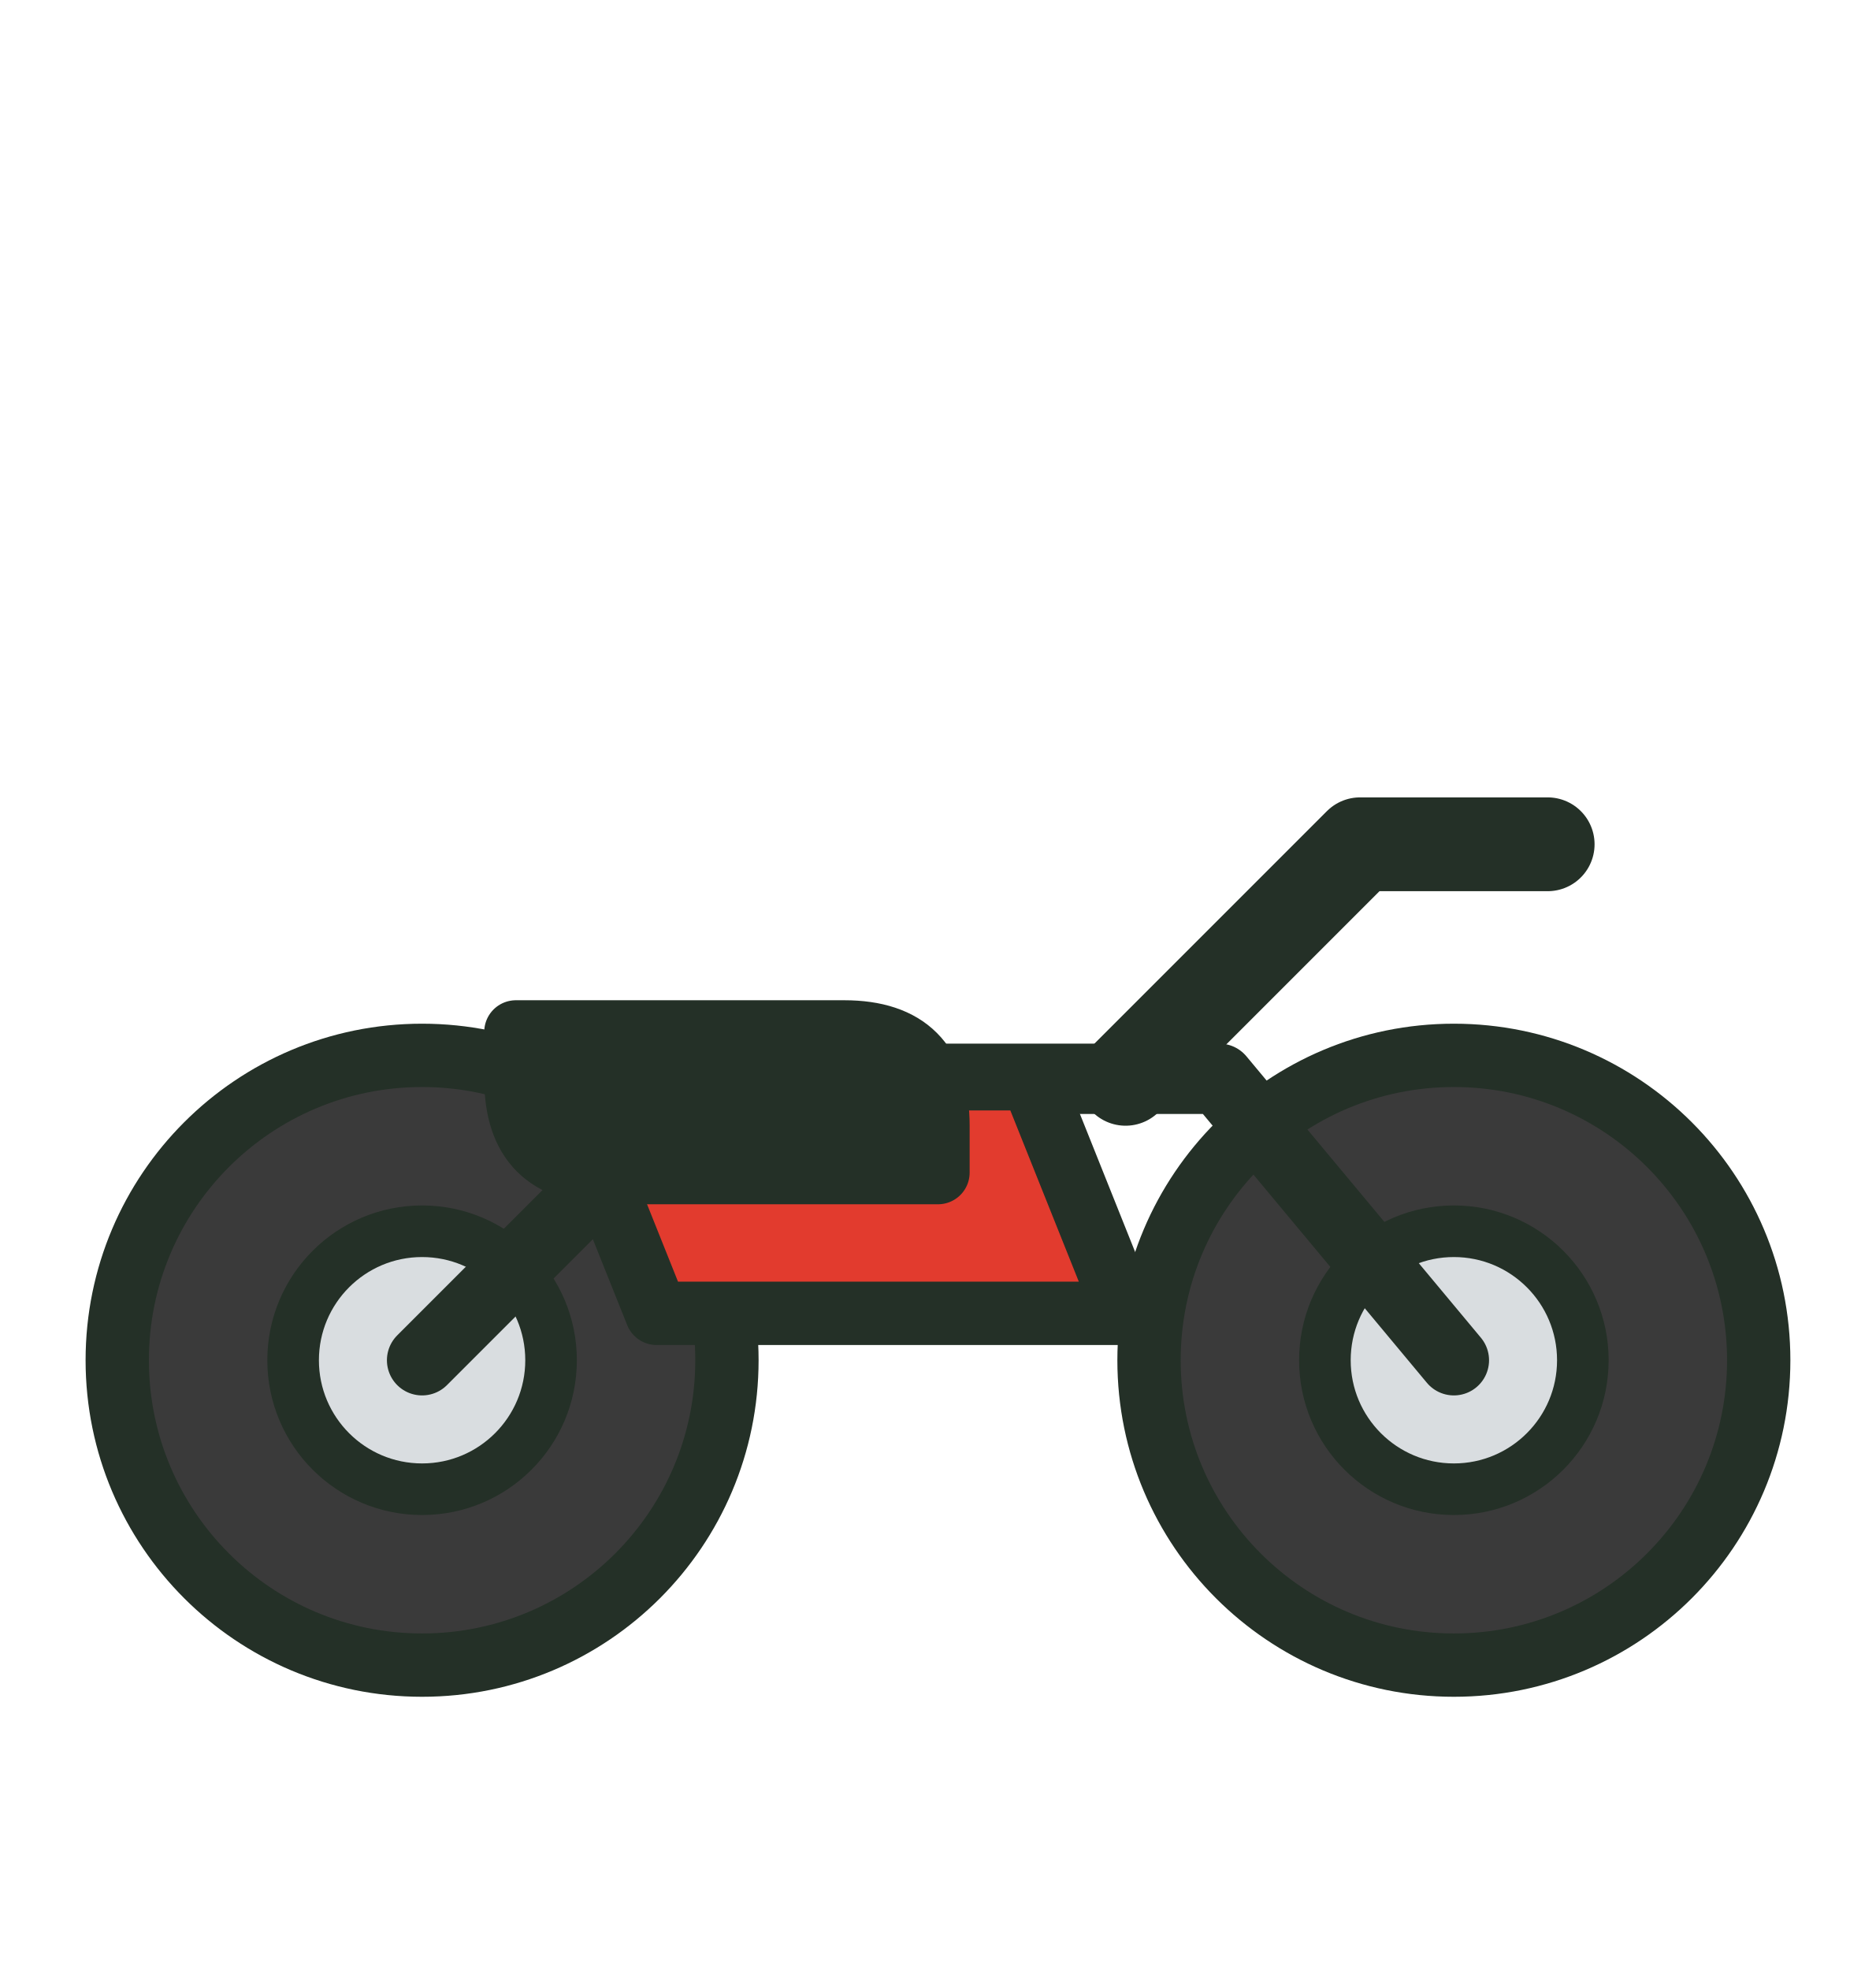
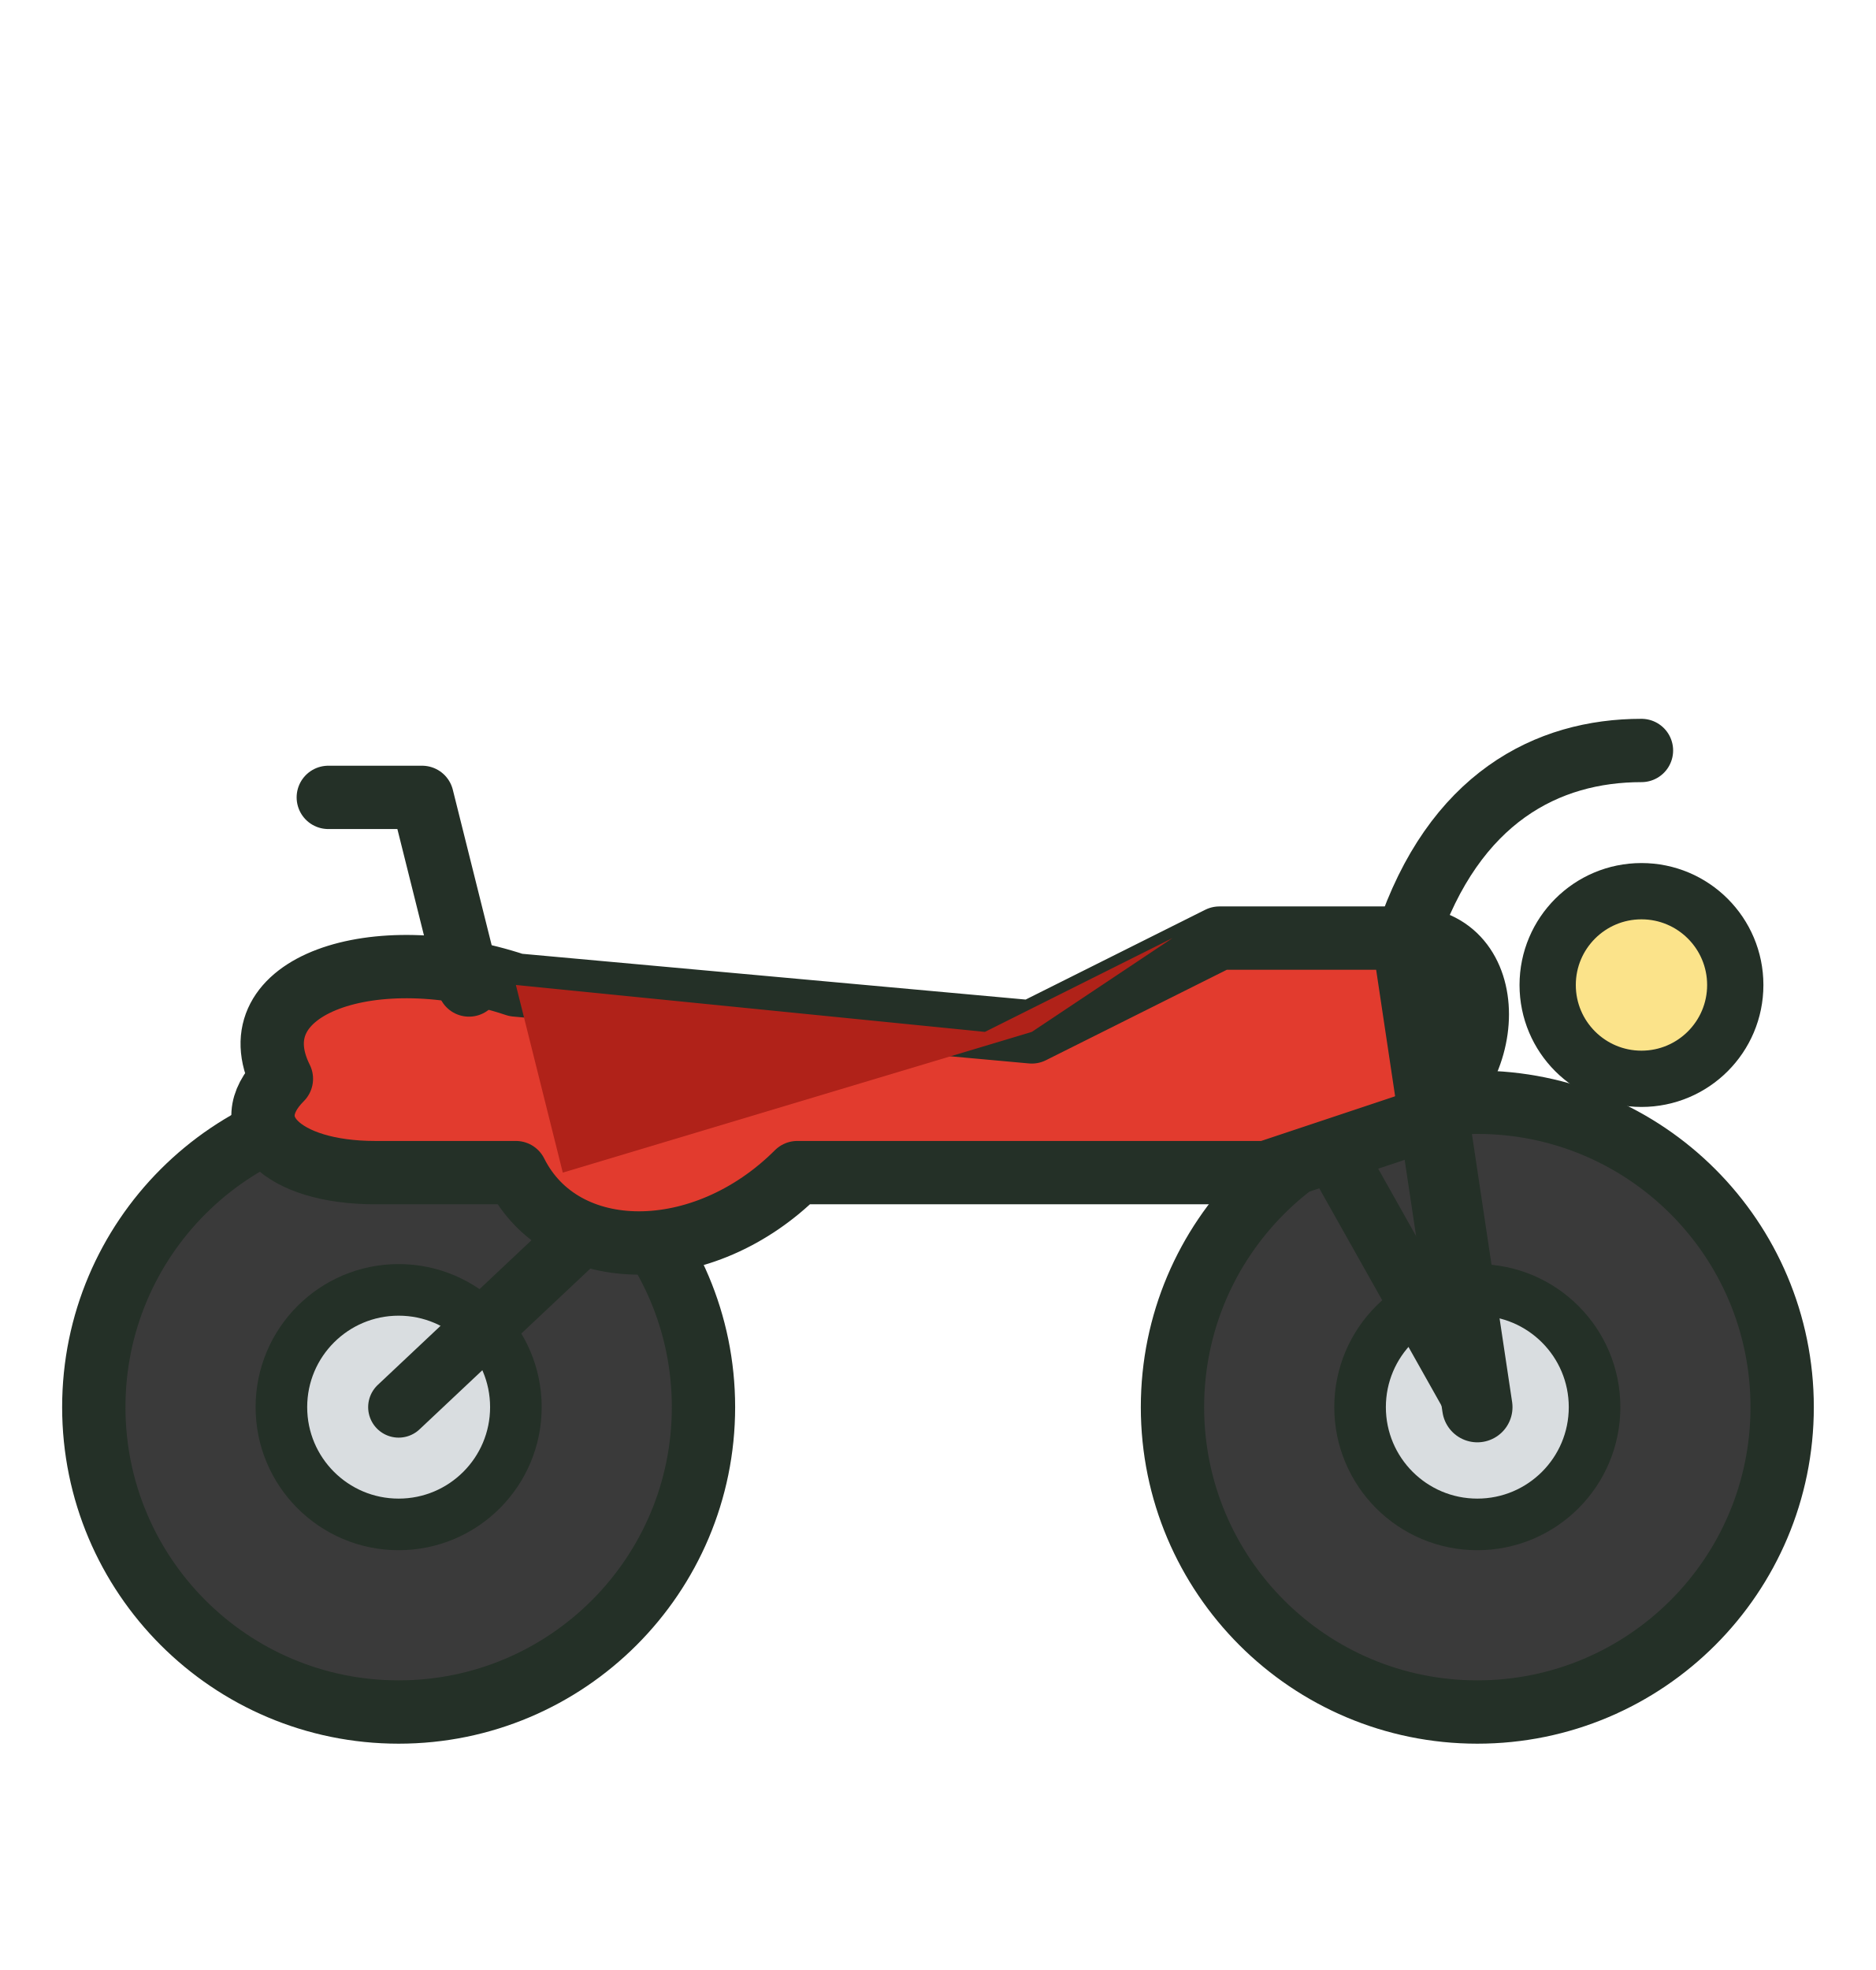
<svg xmlns="http://www.w3.org/2000/svg" viewBox="0 0 80 84">
-   <circle cx="18" cy="58" r="13" fill="#3A3A3A" stroke="#243027" stroke-width="2.7" />
-   <circle cx="62" cy="58" r="13" fill="#3A3A3A" stroke="#243027" stroke-width="2.7" />
-   <circle cx="18" cy="58" r="5.5" fill="#D9DDE0" stroke="#243027" stroke-width="2.2" />
-   <circle cx="62" cy="58" r="5.5" fill="#D9DDE0" stroke="#243027" stroke-width="2.2" />
-   <path d="M18,58 L30,46 L52,46 L62,58" fill="none" stroke="#243027" stroke-width="3" stroke-linecap="round" stroke-linejoin="round" />
-   <path d="M24,46 L44,46 L48,56 L28,56 Z" fill="#E23B2E" stroke="#243027" stroke-width="2.7" stroke-linejoin="round" />
-   <path d="M22,44 L36,44 Q40,44 40,48 L40,50 L26,50 Q22,50 22,46 Z" fill="#243027" stroke="#243027" stroke-width="2.7" stroke-linejoin="round" />
-   <path d="M48,46 L58,36 L66,36" fill="none" stroke="#243027" stroke-width="4" stroke-linecap="round" stroke-linejoin="round" />
+   <circle cx="17" cy="60" r="13" fill="#3A3A3A" stroke="#243027" stroke-width="2.7" />
+   <circle cx="63" cy="60" r="13" fill="#3A3A3A" stroke="#243027" stroke-width="2.7" />
+   <circle cx="17" cy="60" r="5" fill="#D9DDE0" stroke="#243027" stroke-width="2.2" />
+   <circle cx="63" cy="60" r="5" fill="#D9DDE0" stroke="#243027" stroke-width="2.2" />
+   <path d="M17,60 L34,44 L54,44 L63,60" fill="none" stroke="#243027" stroke-width="2.6" stroke-linecap="round" stroke-linejoin="round" />
+   <path d="M12,46 C10,42 16,40 22,42 L44,44 L52,40 L60,40 C64,40 64,46 60,48 L54,50 L34,50 C30,54 24,54 22,50 L16,50 C12,50 10,48 12,46 Z" fill="#E23B2E" stroke="#243027" stroke-width="2.7" stroke-linejoin="round" />
+   <path d="M22,42 L42,44 L50,40 L44,44 L24,50 Z" fill="#B02219" />
+   <path d="M20,42 L18,34 L14,34" fill="none" stroke="#243027" stroke-width="2.7" stroke-linecap="round" stroke-linejoin="round" />
+   <path d="M60,40 C62,34 66,32 70,32" fill="none" stroke="#243027" stroke-width="2.7" stroke-linecap="round" stroke-linejoin="round" />
+   <path d="M63,60 L60,40" stroke="#243027" stroke-width="3" stroke-linecap="round" />
+   <circle cx="70" cy="42" r="4" fill="#FBE38A" stroke="#243027" stroke-width="2.4" />
</svg>
